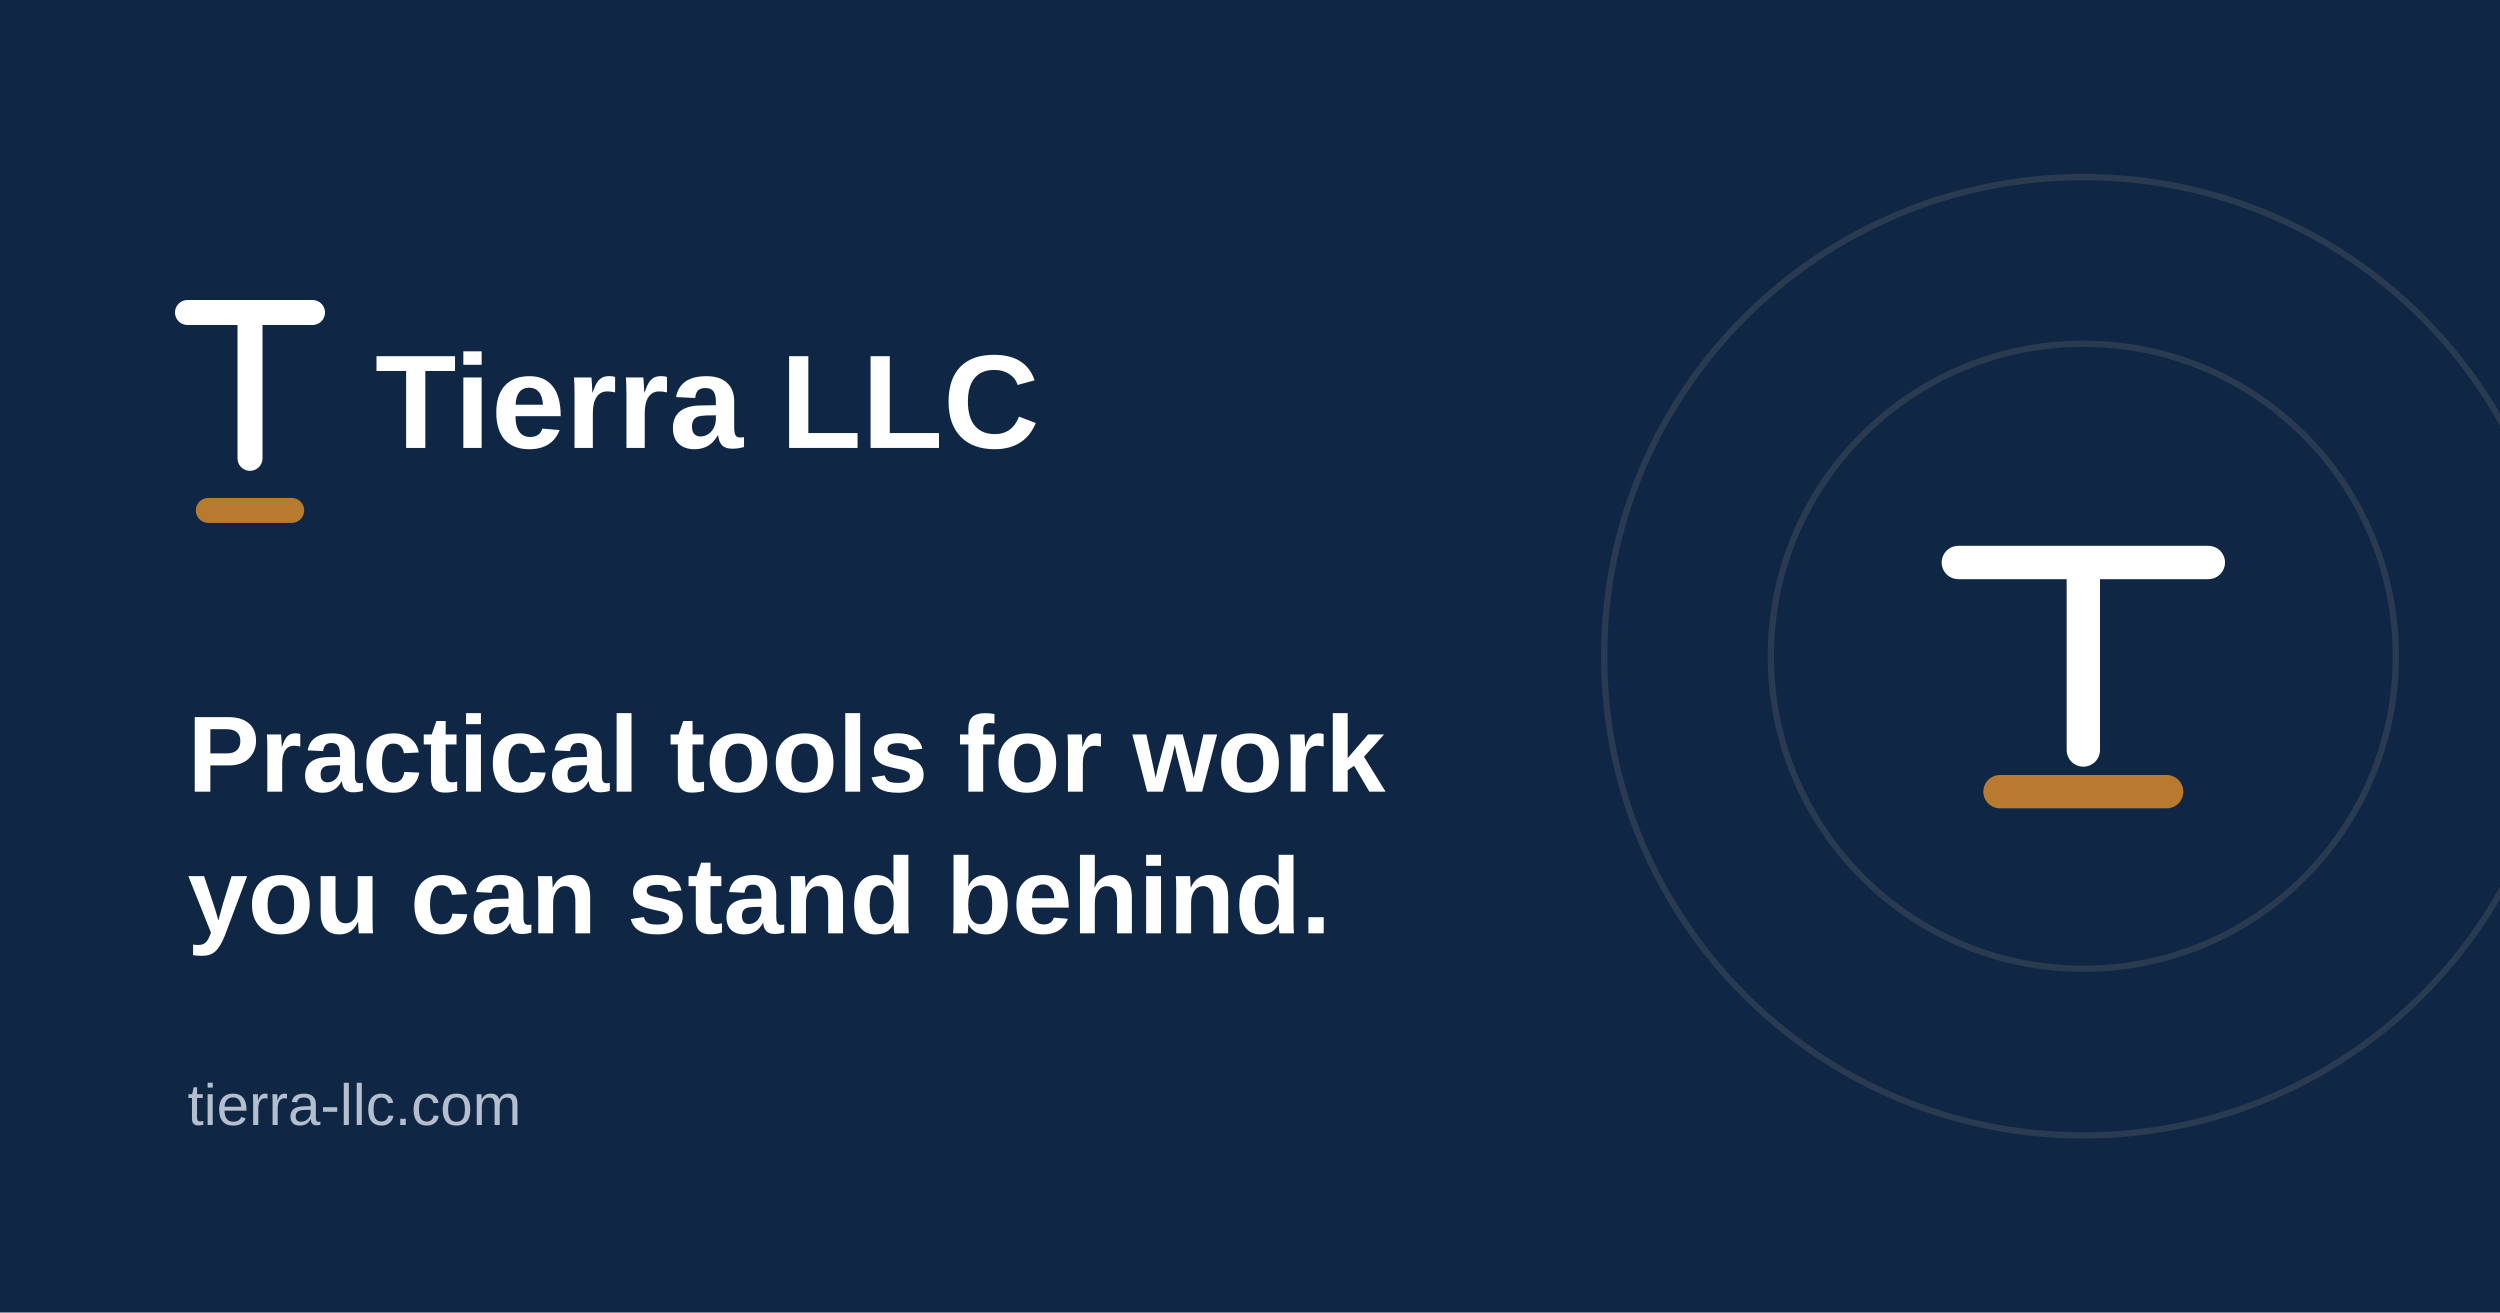
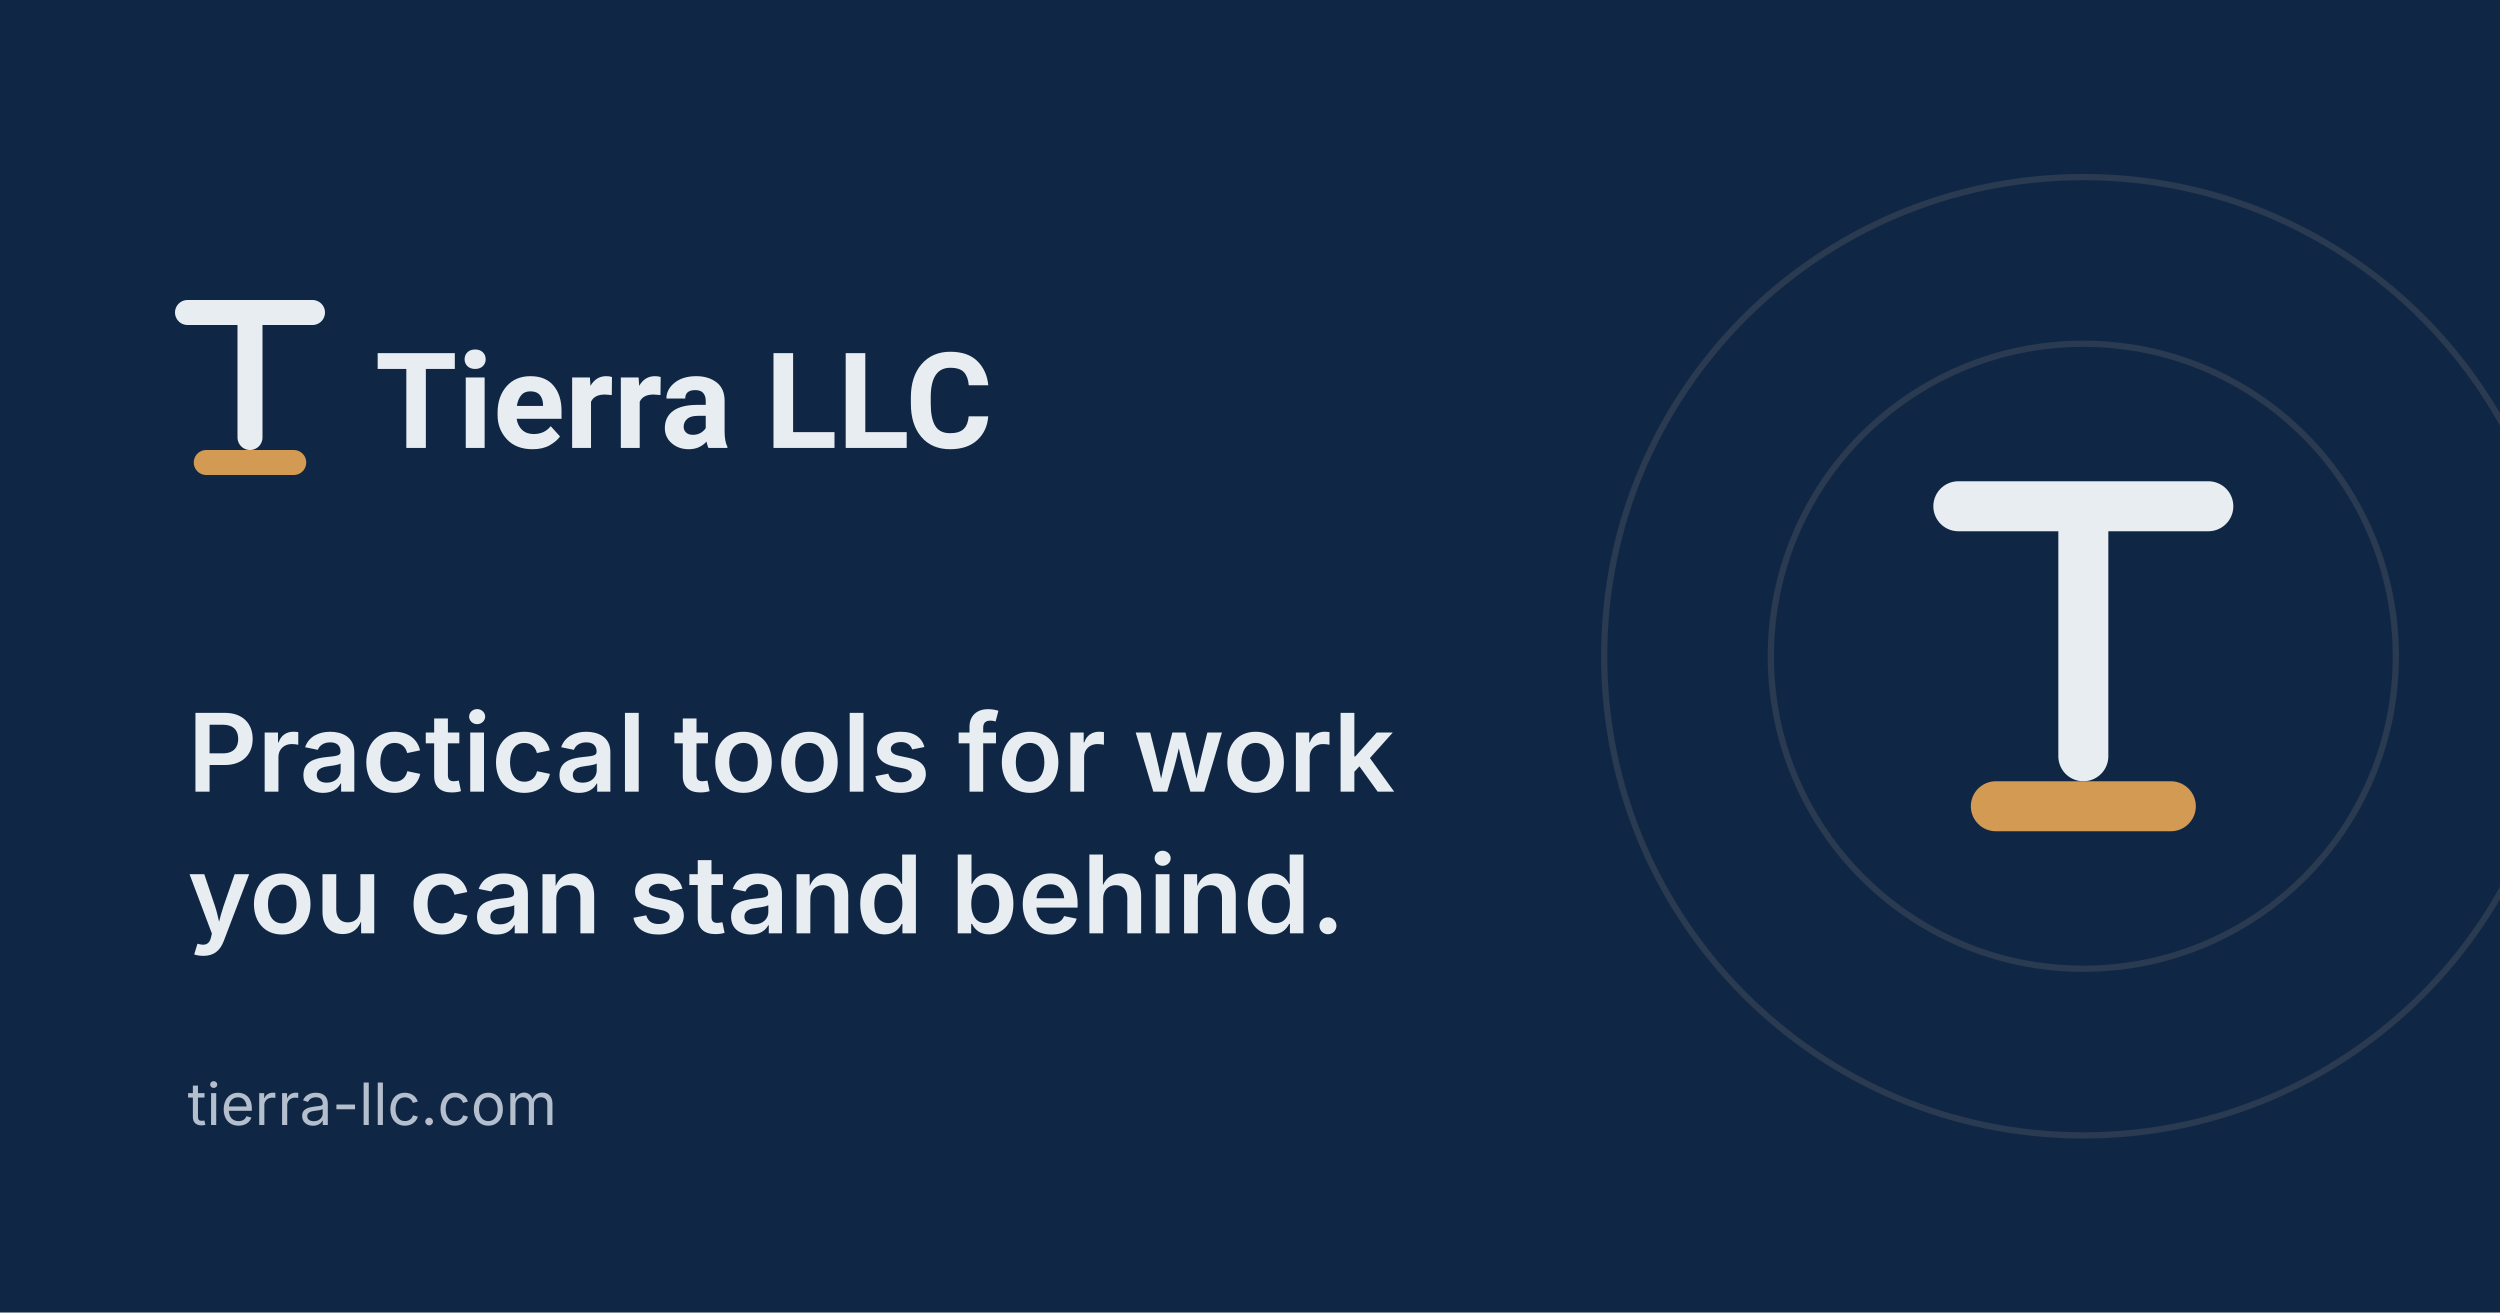
<svg xmlns="http://www.w3.org/2000/svg" viewBox="0 0 1200 630" width="1200" height="630">
  <rect width="1200" height="630" fill="#0f2744" />
  <circle cx="1000" cy="315" r="230" fill="none" stroke="#2a3a50" stroke-width="3" />
  <circle cx="1000" cy="315" r="150" fill="none" stroke="#2a3a50" stroke-width="3" />
-   <g fill="none" stroke-linecap="round" stroke-width="16">
-     <path stroke="#ffffff" d="M940 270h120M1000 270v90" />
-     <path stroke="#b77a2f" d="M960 380h80" />
+   <g transform="translate(1000 315) scale(6) translate(-15 -19)" fill="none" stroke-linecap="round" stroke-width="4">
+     <path stroke="#e8edf2" d="M5 7h20M15 7v20" />
+     <path stroke="#d29a52" d="M8 31h14" />
  </g>
-   <g fill="none" stroke-linecap="round" stroke-width="12">
-     <path stroke="#ffffff" d="M90 150h60M120 150v70" />
-     <path stroke="#b77a2f" d="M100 245h40" />
+   <g transform="translate(75 129) scale(3)" fill="none" stroke-linecap="round" stroke-width="4">
+     <path stroke="#e8edf2" d="M5 7h20M15 7v20" />
+     <path stroke="#d29a52" d="M8 31h14" />
  </g>
-   <g font-family="'Segoe UI', Arial, sans-serif" fill="#ffffff">
-     <text x="180" y="215" font-size="64" font-weight="700">Tierra LLC</text>
-     <text x="90" y="380" font-size="52" font-weight="600">Practical tools for work</text>
-     <text x="90" y="448" font-size="52" font-weight="600">you can stand behind.</text>
-     <text x="90" y="540" font-size="28" fill="#b4becd">tierra-llc.com</text>
+   <g fill="#e8edf2">
+     <text x="180" y="215" font-family="'Space Grotesk', system-ui, -apple-system, 'Segoe UI', Roboto, Arial, sans-serif" font-size="64" font-weight="700">Tierra LLC</text>
+     <g font-family="Inter, system-ui, -apple-system, 'Segoe UI', Roboto, 'Helvetica Neue', Arial, sans-serif">
+       <text x="90" y="380" font-size="52" font-weight="600">Practical tools for work</text>
+       <text x="90" y="448" font-size="52" font-weight="600">you can stand behind.</text>
+       <text x="90" y="540" font-size="28" font-weight="400" fill="#b4becd">tierra-llc.com</text>
+     </g>
  </g>
</svg>
